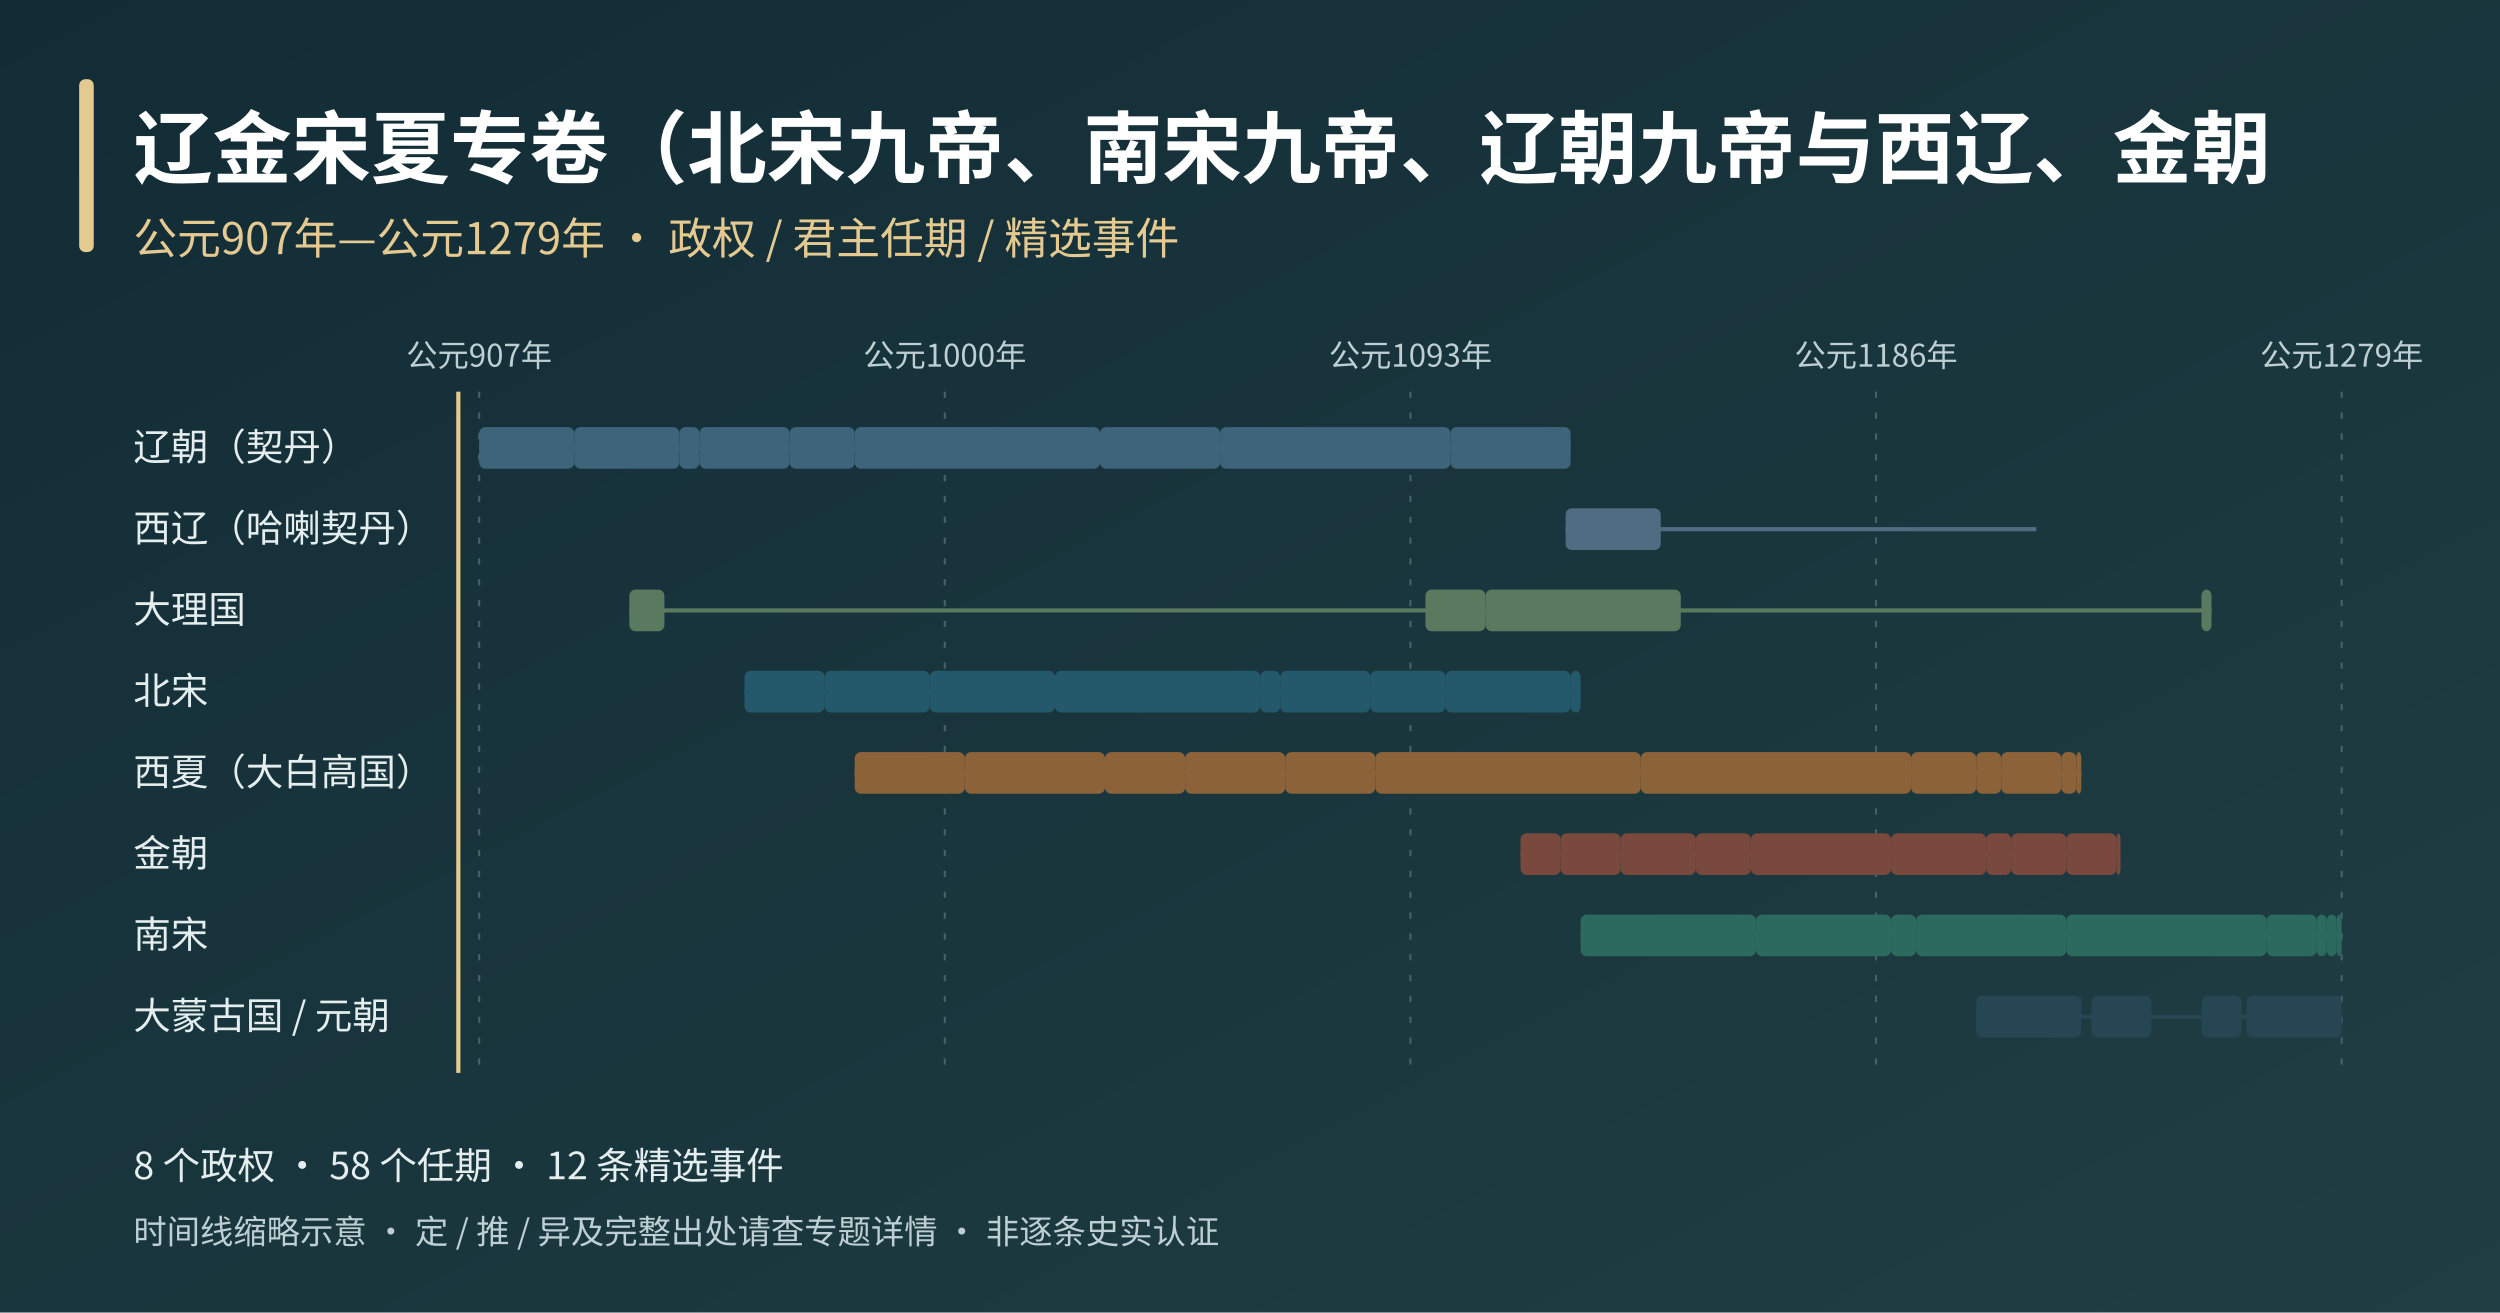
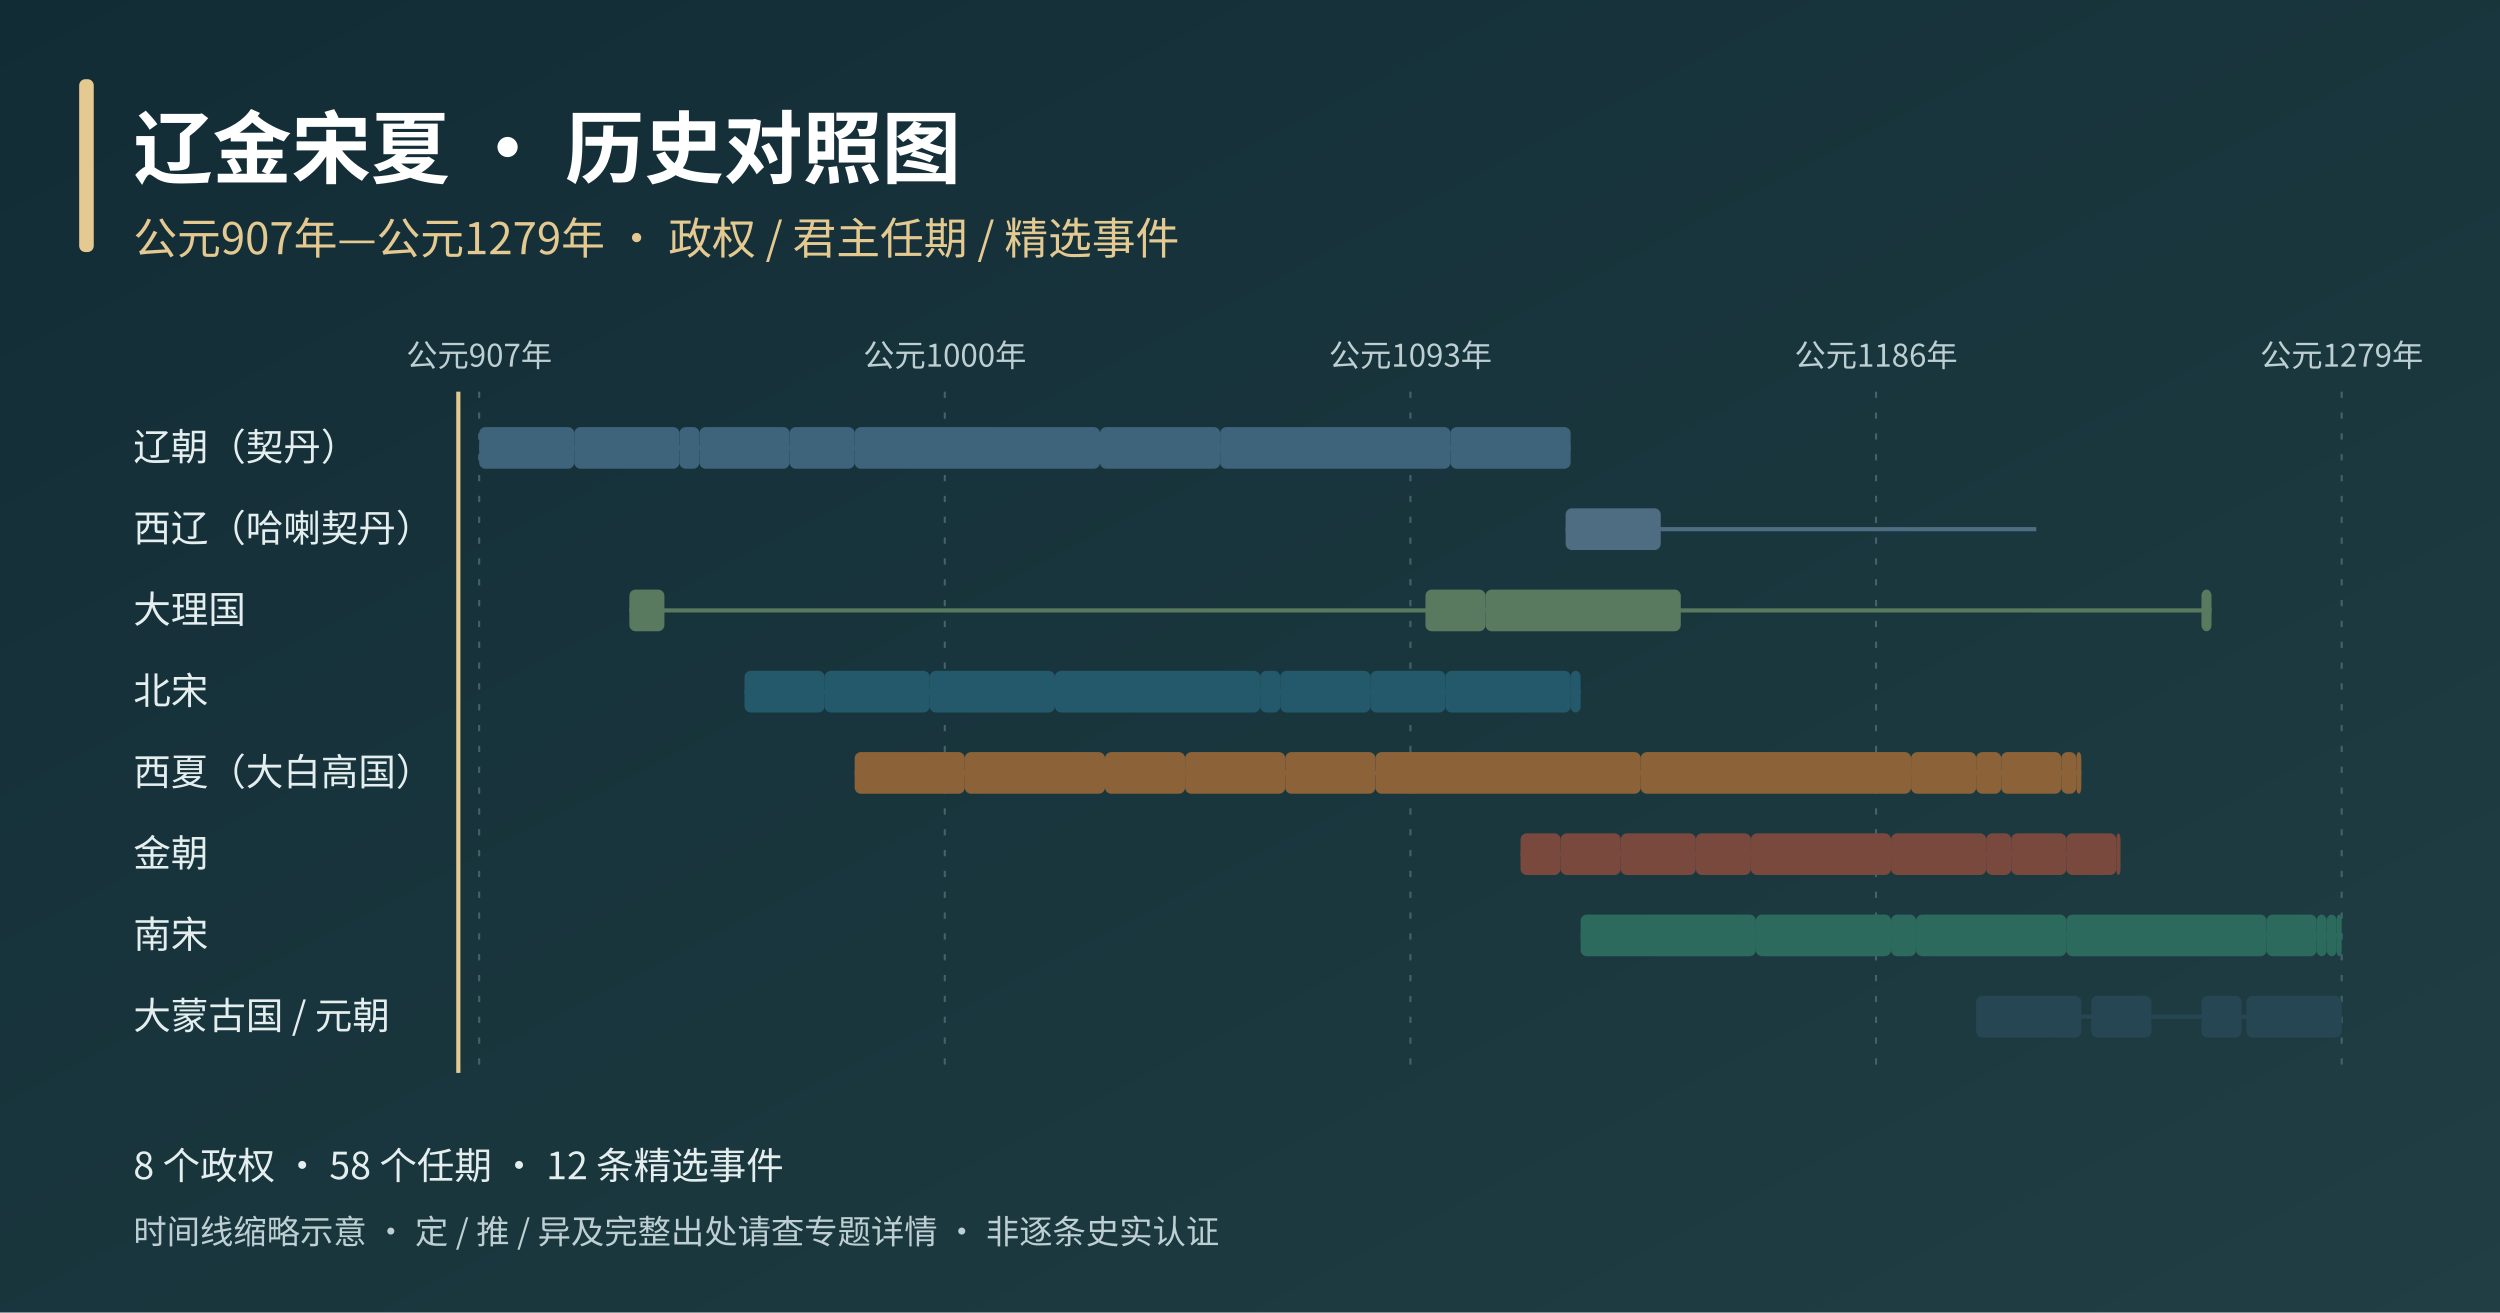
<svg xmlns="http://www.w3.org/2000/svg" width="1200" height="630" viewBox="0 0 1200 630" role="img" aria-labelledby="title desc">
  <defs>
    <linearGradient id="bg" x2="1" y2="1">
      <stop stop-color="#122c36" />
      <stop offset="1" stop-color="#203e43" />
    </linearGradient>
  </defs>
  <rect width="1200" height="630" fill="url(#bg)" />
  <rect x="38" y="38" width="7" height="83" rx="3" fill="#e4c990" />
  <g font-family="Noto Sans CJK SC,Microsoft YaHei,PingFang SC,sans-serif">
-     <text x="64" y="85" fill="#ffffff" font-size="38" font-weight="700">辽金宋夏专卷（北宋九帝、南宋九帝、辽朝九帝与西辽、金朝</text>
+     <text x="64" y="85" fill="#ffffff" font-size="38" font-weight="700">辽金宋夏 · 历史对照图</text>
    <text x="64" y="122" fill="#e4c990" font-size="21">公元907年—公元1279年 · 政权 / 君主任期 / 精选事件</text>
    <path d="M230.00 188V515" stroke="#46616a" stroke-dasharray="3 7" />
    <text x="230.00" y="176" text-anchor="middle" fill="#bdcfd2" font-size="15">公元907年</text>
    <path d="M453.50 188V515" stroke="#46616a" stroke-dasharray="3 7" />
    <text x="453.50" y="176" text-anchor="middle" fill="#bdcfd2" font-size="15">公元1000年</text>
    <path d="M677.00 188V515" stroke="#46616a" stroke-dasharray="3 7" />
    <text x="677.00" y="176" text-anchor="middle" fill="#bdcfd2" font-size="15">公元1093年</text>
    <path d="M900.50 188V515" stroke="#46616a" stroke-dasharray="3 7" />
    <text x="900.50" y="176" text-anchor="middle" fill="#bdcfd2" font-size="15">公元1186年</text>
    <path d="M1124.00 188V515" stroke="#46616a" stroke-dasharray="3 7" />
    <text x="1124.00" y="176" text-anchor="middle" fill="#bdcfd2" font-size="15">公元1279年</text>
    <text x="64" y="221" fill="#e4eeee" font-size="18">辽朝（契丹）</text>
    <path d="M230 215H753.903" stroke="#3d647a" stroke-width="2" />
    <rect x="230.00" y="205" width="45.66" height="20" rx="3" fill="#3d647a" opacity="1" />
    <rect x="275.66" y="205" width="50.47" height="20" rx="3" fill="#3d647a" opacity="1" />
    <rect x="326.13" y="205" width="9.61" height="20" rx="3" fill="#3d647a" opacity="1" />
    <rect x="335.74" y="205" width="43.26" height="20" rx="3" fill="#3d647a" opacity="1" />
    <rect x="379.00" y="205" width="31.24" height="20" rx="3" fill="#3d647a" opacity="1" />
    <rect x="410.24" y="205" width="117.76" height="20" rx="3" fill="#3d647a" opacity="1" />
    <rect x="528.00" y="205" width="57.68" height="20" rx="3" fill="#3d647a" opacity="1" />
    <rect x="585.68" y="205" width="110.55" height="20" rx="3" fill="#3d647a" opacity="1" />
    <rect x="696.23" y="205" width="57.68" height="20" rx="3" fill="#3d647a" opacity="1" />
    <text x="64" y="260" fill="#e4eeee" font-size="18">西辽（哈喇契丹）</text>
    <path d="M751.5 254H977.403" stroke="#4f6d82" stroke-width="2" />
    <rect x="751.50" y="244" width="45.66" height="20" rx="3" fill="#4f6d82" opacity="1" />
    <text x="64" y="299" fill="#e4eeee" font-size="18">大理国</text>
    <path d="M302.097 293H1061.516" stroke="#5a7a60" stroke-width="2" />
    <rect x="302.10" y="283" width="16.82" height="20" rx="3" fill="#5a7a60" opacity="1" />
    <rect x="684.21" y="283" width="28.84" height="20" rx="3" fill="#5a7a60" opacity="1" />
    <rect x="713.05" y="283" width="93.73" height="20" rx="3" fill="#5a7a60" opacity="1" />
    <rect x="1056.71" y="283" width="4.81" height="20" rx="3" fill="#5a7a60" opacity="1" />
    <text x="64" y="338" fill="#e4eeee" font-size="18">北宋</text>
    <path d="M357.371 332H758.71" stroke="#24596b" stroke-width="2" />
    <rect x="357.37" y="322" width="38.45" height="20" rx="3" fill="#24596b" opacity="1" />
    <rect x="395.82" y="322" width="50.47" height="20" rx="3" fill="#24596b" opacity="1" />
    <rect x="446.29" y="322" width="60.08" height="20" rx="3" fill="#24596b" opacity="1" />
    <rect x="506.37" y="322" width="98.53" height="20" rx="3" fill="#24596b" opacity="1" />
    <rect x="604.90" y="322" width="9.61" height="20" rx="3" fill="#24596b" opacity="1" />
    <rect x="614.52" y="322" width="43.26" height="20" rx="3" fill="#24596b" opacity="1" />
    <rect x="657.77" y="322" width="36.05" height="20" rx="3" fill="#24596b" opacity="1" />
    <rect x="693.82" y="322" width="60.08" height="20" rx="3" fill="#24596b" opacity="1" />
    <rect x="753.90" y="322" width="4.81" height="20" rx="3" fill="#24596b" opacity="1" />
    <text x="64" y="377" fill="#e4eeee" font-size="18">西夏（大白高国）</text>
    <path d="M410.242 371H999.032" stroke="#8c6239" stroke-width="2" />
    <rect x="410.24" y="361" width="52.87" height="20" rx="3" fill="#8c6239" opacity="1" />
    <rect x="463.11" y="361" width="67.29" height="20" rx="3" fill="#8c6239" opacity="1" />
    <rect x="530.40" y="361" width="38.45" height="20" rx="3" fill="#8c6239" opacity="1" />
    <rect x="568.85" y="361" width="48.06" height="20" rx="3" fill="#8c6239" opacity="1" />
    <rect x="616.92" y="361" width="43.26" height="20" rx="3" fill="#8c6239" opacity="1" />
    <rect x="660.18" y="361" width="127.37" height="20" rx="3" fill="#8c6239" opacity="1" />
    <rect x="787.55" y="361" width="129.77" height="20" rx="3" fill="#8c6239" opacity="1" />
    <rect x="917.32" y="361" width="31.24" height="20" rx="3" fill="#8c6239" opacity="1" />
    <rect x="948.56" y="361" width="12.02" height="20" rx="3" fill="#8c6239" opacity="1" />
    <rect x="960.58" y="361" width="28.84" height="20" rx="3" fill="#8c6239" opacity="1" />
    <rect x="989.42" y="361" width="7.21" height="20" rx="3" fill="#8c6239" opacity="1" />
    <rect x="996.63" y="361" width="2.40" height="20" rx="3" fill="#8c6239" opacity="1" />
    <text x="64" y="416" fill="#e4eeee" font-size="18">金朝</text>
    <path d="M729.871 410H1015.855" stroke="#7a493d" stroke-width="2" />
    <rect x="729.87" y="400" width="19.23" height="20" rx="3" fill="#7a493d" opacity="1" />
    <rect x="749.10" y="400" width="28.84" height="20" rx="3" fill="#7a493d" opacity="1" />
    <rect x="777.94" y="400" width="36.05" height="20" rx="3" fill="#7a493d" opacity="1" />
    <rect x="813.98" y="400" width="26.44" height="20" rx="3" fill="#7a493d" opacity="1" />
    <rect x="840.42" y="400" width="67.29" height="20" rx="3" fill="#7a493d" opacity="1" />
    <rect x="907.71" y="400" width="45.66" height="20" rx="3" fill="#7a493d" opacity="1" />
    <rect x="953.37" y="400" width="12.02" height="20" rx="3" fill="#7a493d" opacity="1" />
    <rect x="965.39" y="400" width="26.44" height="20" rx="3" fill="#7a493d" opacity="1" />
    <rect x="991.82" y="400" width="24.03" height="20" rx="3" fill="#7a493d" opacity="1" />
    <rect x="1015.85" y="400" width="2.00" height="20" rx="3" fill="#7a493d" opacity="1" />
    <text x="64" y="455" fill="#e4eeee" font-size="18">南宋</text>
    <path d="M758.71 449H1124" stroke="#2d6a5e" stroke-width="2" />
    <rect x="758.71" y="439" width="84.11" height="20" rx="3" fill="#2d6a5e" opacity="1" />
    <rect x="842.82" y="439" width="64.89" height="20" rx="3" fill="#2d6a5e" opacity="1" />
    <rect x="907.71" y="439" width="12.02" height="20" rx="3" fill="#2d6a5e" opacity="1" />
    <rect x="919.73" y="439" width="72.10" height="20" rx="3" fill="#2d6a5e" opacity="1" />
    <rect x="991.82" y="439" width="96.13" height="20" rx="3" fill="#2d6a5e" opacity="1" />
    <rect x="1087.95" y="439" width="24.03" height="20" rx="3" fill="#2d6a5e" opacity="1" />
    <rect x="1111.98" y="439" width="4.81" height="20" rx="3" fill="#2d6a5e" opacity="1" />
    <rect x="1116.79" y="439" width="4.81" height="20" rx="3" fill="#2d6a5e" opacity="1" />
    <rect x="1121.60" y="439" width="2.40" height="20" rx="3" fill="#2d6a5e" opacity="1" />
    <text x="64" y="494" fill="#e4eeee" font-size="18">大蒙古国 / 元朝</text>
    <path d="M948.565 488H1124" stroke="#264653" stroke-width="2" />
    <rect x="948.56" y="478" width="50.47" height="20" rx="3" fill="#264653" opacity="1" />
    <rect x="1003.84" y="478" width="28.84" height="20" rx="3" fill="#264653" opacity="1" />
    <rect x="1056.71" y="478" width="19.23" height="20" rx="3" fill="#264653" opacity="1" />
    <rect x="1078.34" y="478" width="45.66" height="20" rx="3" fill="#264653" opacity="1" />
    <path d="M220 188V515" stroke="#e4c990" stroke-width="2" />
    <text x="64" y="566" fill="#e4eeee" font-size="18">8 个政权 · 58 个任期 · 12 条精选事件</text>
    <text x="64" y="597" fill="#bdcfd2" font-size="16">时间线缩略示意 · 定 / 推 / 异及完整出处请查专题详情 · 非逐条史实认证</text>
  </g>
</svg>
